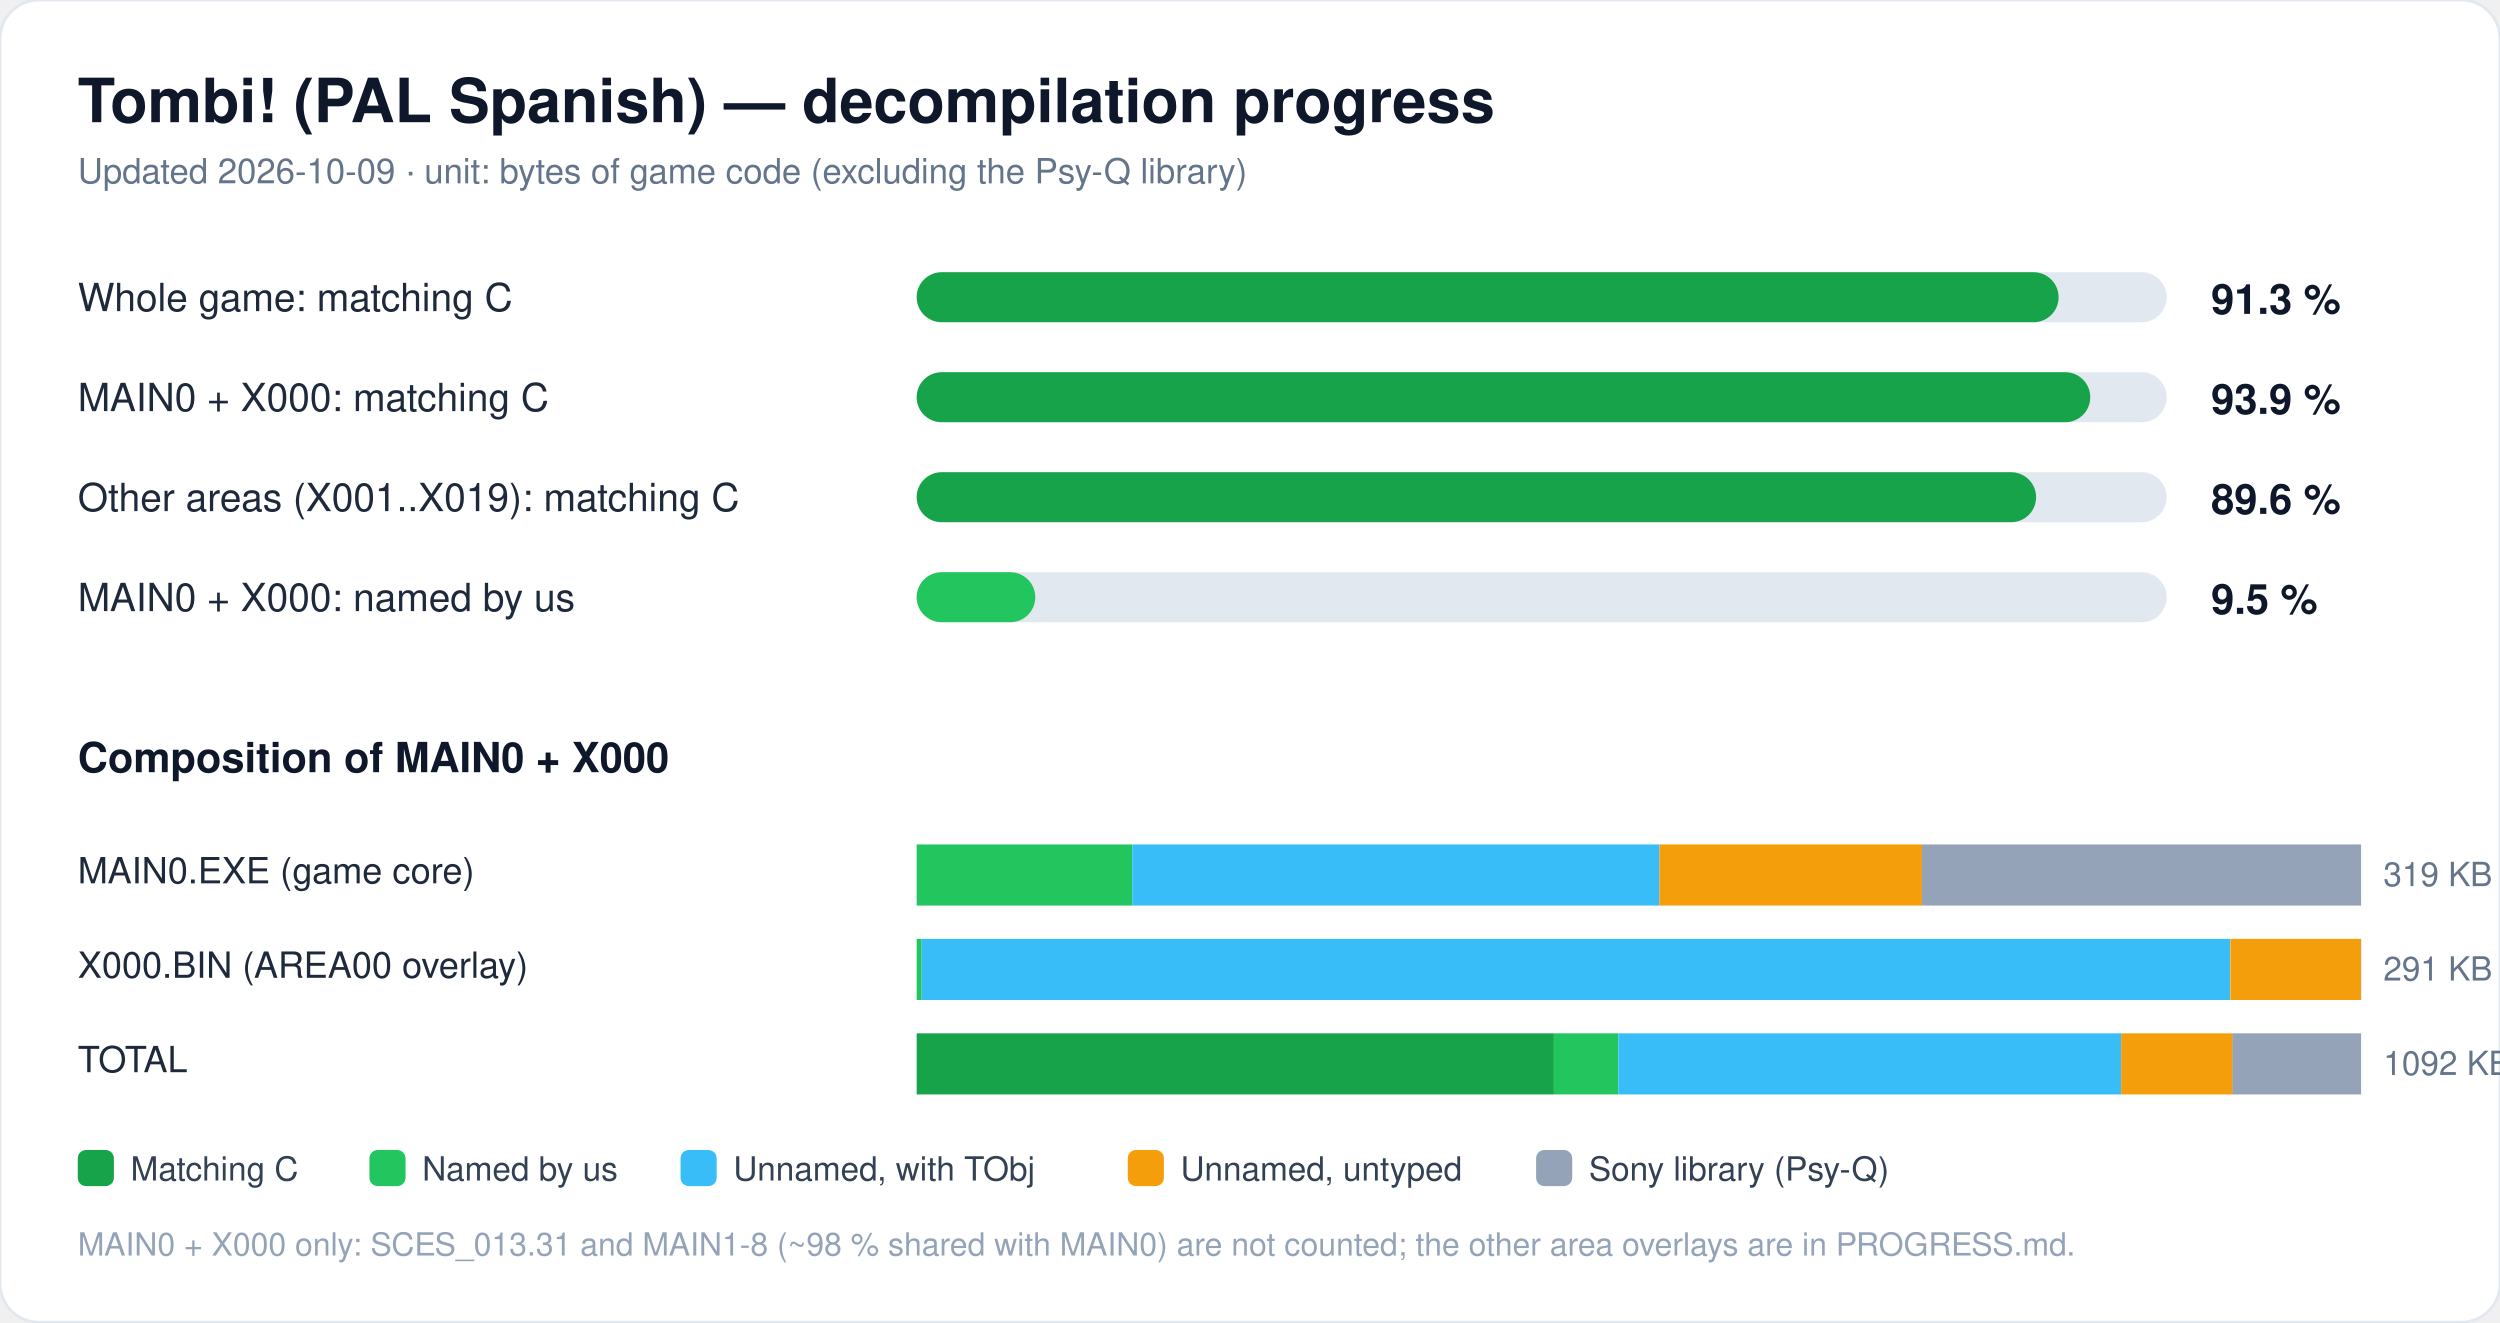
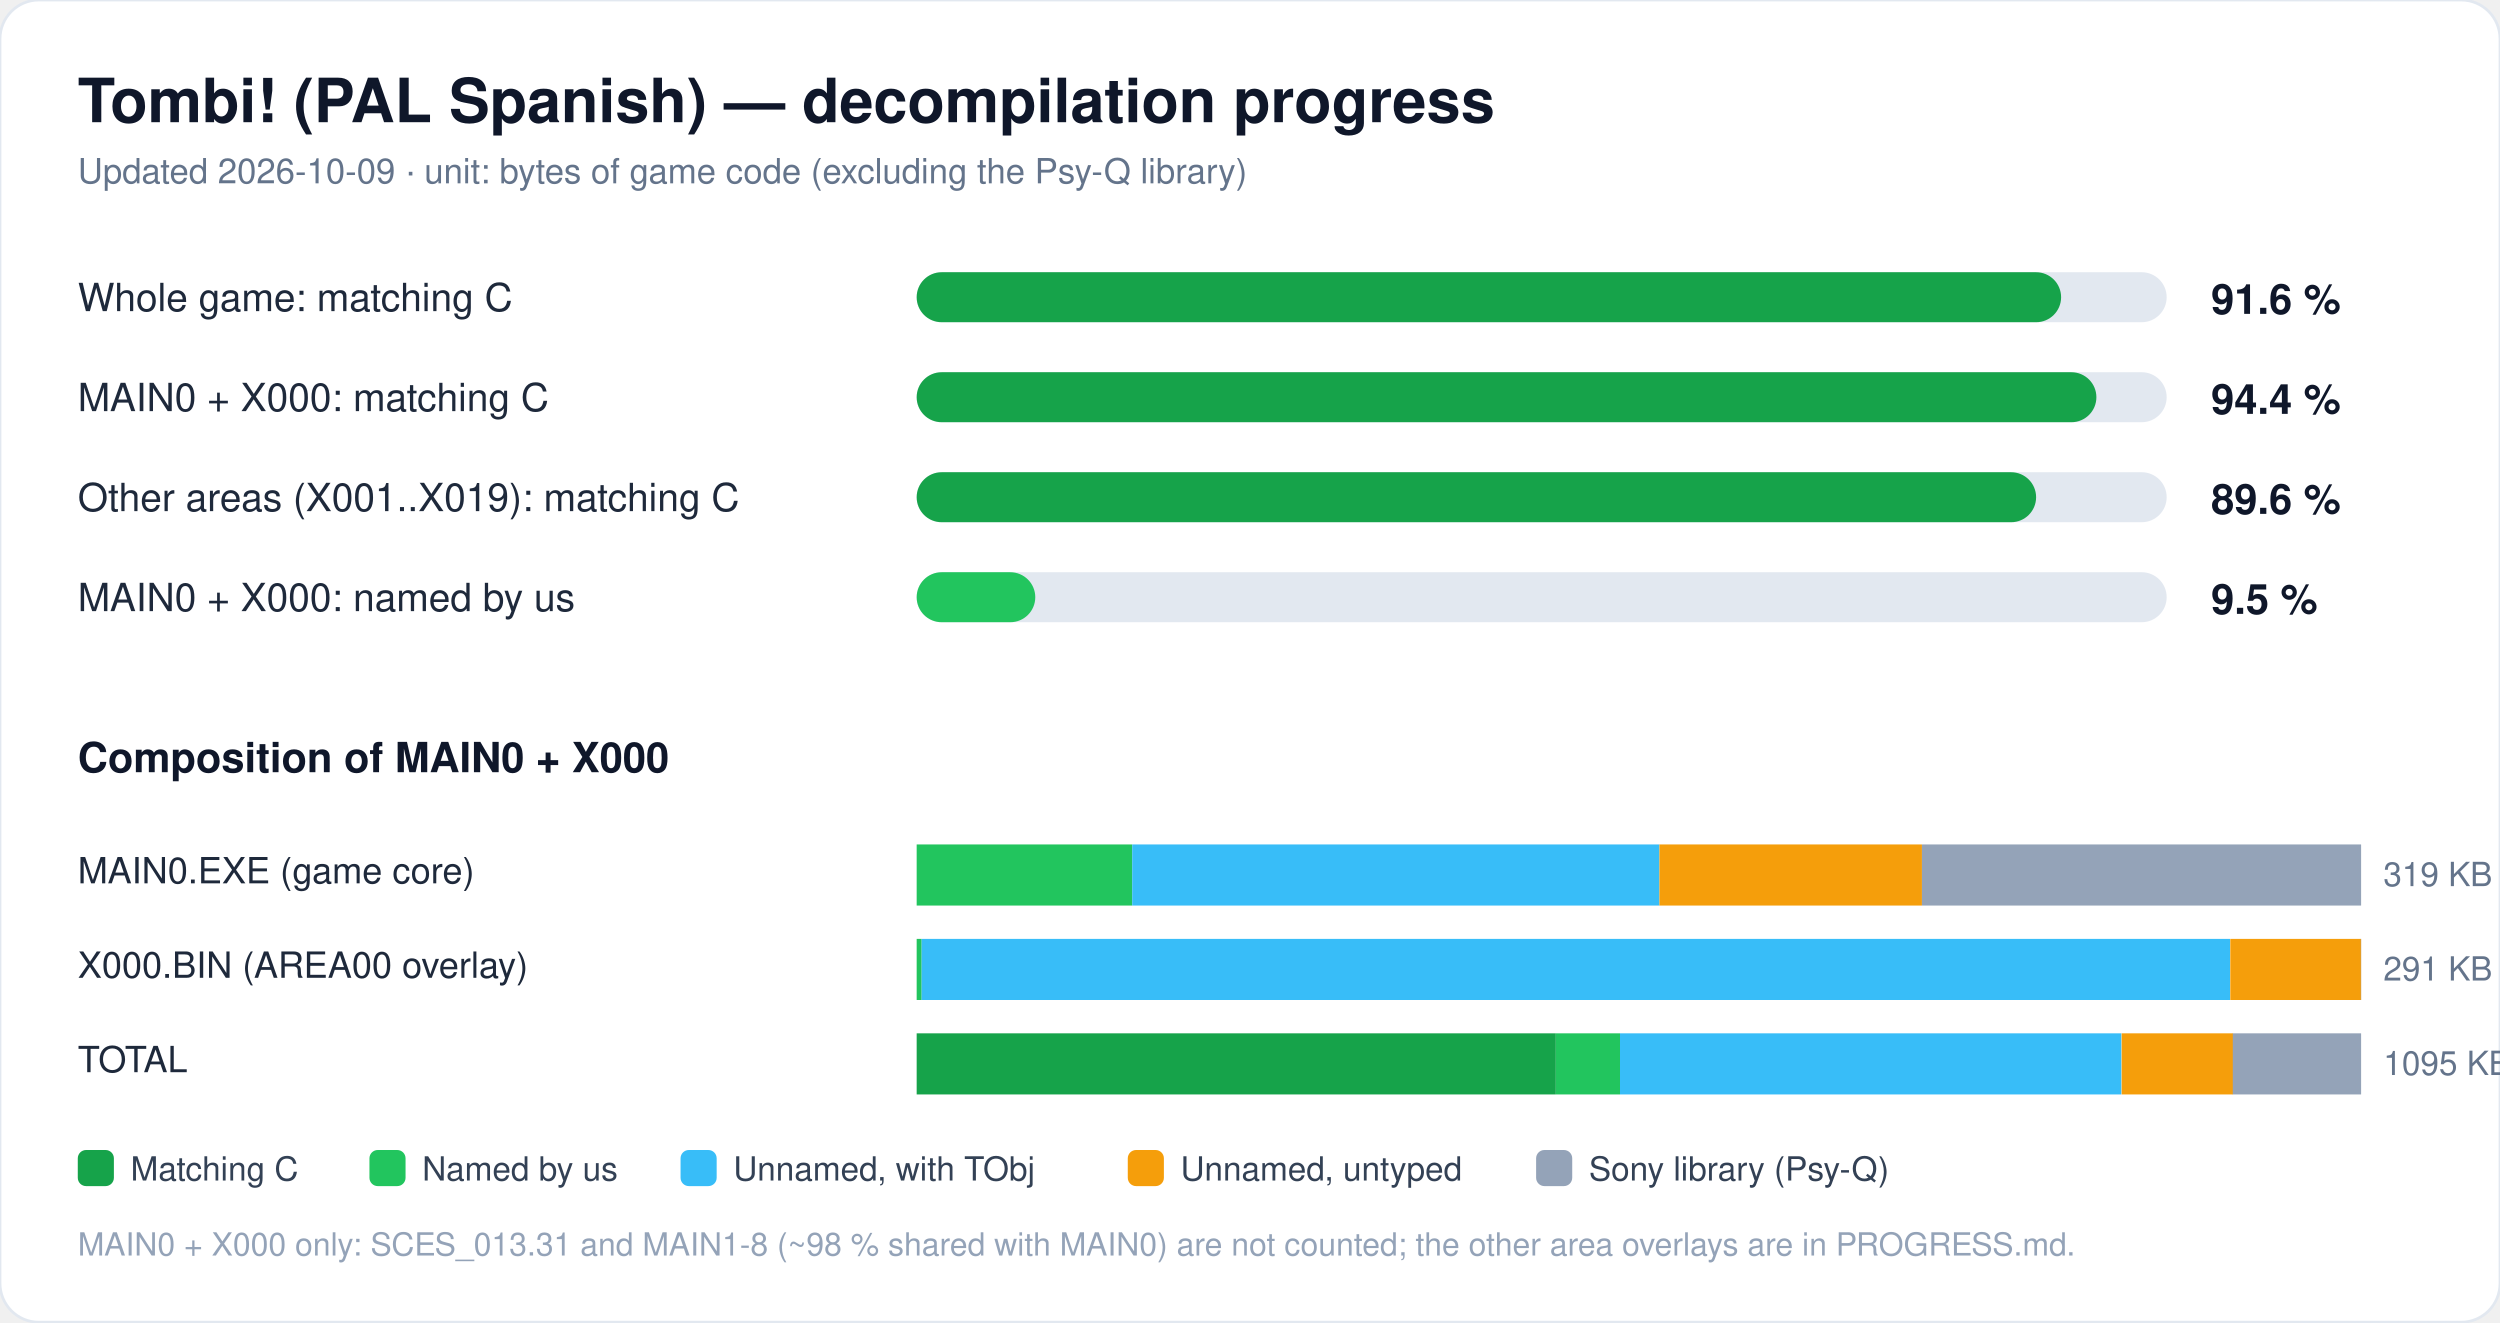
<svg xmlns="http://www.w3.org/2000/svg" width="900" height="476" viewBox="0 0 900 476" role="img" aria-label="Decompilation progress">
  <rect width="900" height="476" rx="14" fill="#ffffff" stroke="#e2e8f0" />
  <text x="28" y="44" font-family="Segoe UI,Helvetica,Arial,sans-serif" font-size="22" font-weight="700" fill="#0f172a">Tombi! (PAL Spanish) — decompilation progress</text>
  <text x="28" y="66" font-family="Segoe UI,Helvetica,Arial,sans-serif" font-size="12.5" fill="#64748b">Updated 2026-10-09 · unit: bytes of game code (excluding the Psy-Q library)</text>
  <text x="28" y="112" font-family="Segoe UI,Helvetica,Arial,sans-serif" font-size="14" fill="#1e293b">Whole game: matching C</text>
  <rect x="330" y="98" width="450" height="18" rx="9" fill="#e2e8f0" />
-   <rect x="330" y="98" width="411.1" height="18" rx="9" fill="#16a34a" />
-   <text x="796" y="113" font-family="Segoe UI,Helvetica,Arial,sans-serif" font-size="15" font-weight="700" fill="#0f172a">91.3 %</text>
+   <rect x="330" y="98" width="412.0" height="18" rx="9" fill="#16a34a" />
+   <text x="796" y="113" font-family="Segoe UI,Helvetica,Arial,sans-serif" font-size="15" font-weight="700" fill="#0f172a">91.6 %</text>
  <text x="28" y="148" font-family="Segoe UI,Helvetica,Arial,sans-serif" font-size="14" fill="#1e293b">MAIN0 + X000: matching C</text>
  <rect x="330" y="134" width="450" height="18" rx="9" fill="#e2e8f0" />
-   <rect x="330" y="134" width="422.5" height="18" rx="9" fill="#16a34a" />
-   <text x="796" y="149" font-family="Segoe UI,Helvetica,Arial,sans-serif" font-size="15" font-weight="700" fill="#0f172a">93.9 %</text>
+   <rect x="330" y="134" width="424.7" height="18" rx="9" fill="#16a34a" />
+   <text x="796" y="149" font-family="Segoe UI,Helvetica,Arial,sans-serif" font-size="15" font-weight="700" fill="#0f172a">94.4 %</text>
  <text x="28" y="184" font-family="Segoe UI,Helvetica,Arial,sans-serif" font-size="14" fill="#1e293b">Other areas (X001..X019): matching C</text>
  <rect x="330" y="170" width="450" height="18" rx="9" fill="#e2e8f0" />
  <rect x="330" y="170" width="403.0" height="18" rx="9" fill="#16a34a" />
  <text x="796" y="185" font-family="Segoe UI,Helvetica,Arial,sans-serif" font-size="15" font-weight="700" fill="#0f172a">89.6 %</text>
  <text x="28" y="220" font-family="Segoe UI,Helvetica,Arial,sans-serif" font-size="14" fill="#1e293b">MAIN0 + X000: named by us</text>
  <rect x="330" y="206" width="450" height="18" rx="9" fill="#e2e8f0" />
  <rect x="330" y="206" width="42.7" height="18" rx="9" fill="#22c55e" />
  <text x="796" y="221" font-family="Segoe UI,Helvetica,Arial,sans-serif" font-size="15" font-weight="700" fill="#0f172a">9.5 %</text>
  <text x="28" y="278" font-family="Segoe UI,Helvetica,Arial,sans-serif" font-size="15" font-weight="700" fill="#0f172a">Composition of MAIN0 + X000</text>
  <text x="28" y="318" font-family="Segoe UI,Helvetica,Arial,sans-serif" font-size="13" fill="#1e293b">MAIN0.EXE (game core)</text>
  <rect x="330.0" y="304" width="77.6" height="22" fill="#22c55e" />
  <rect x="407.6" y="304" width="189.8" height="22" fill="#38bdf8" />
  <rect x="597.4" y="304" width="94.5" height="22" fill="#f59e0b" />
  <rect x="691.9" y="304" width="158.1" height="22" fill="#94a3b8" />
  <text x="858" y="319" font-family="Segoe UI,Helvetica,Arial,sans-serif" font-size="12" fill="#64748b" text-anchor="start">319 KB</text>
  <text x="28" y="352" font-family="Segoe UI,Helvetica,Arial,sans-serif" font-size="13" fill="#1e293b">X000.BIN (AREA00 overlay)</text>
  <rect x="330.0" y="338" width="1.8" height="22" fill="#22c55e" />
  <rect x="331.8" y="338" width="471.0" height="22" fill="#38bdf8" />
  <rect x="802.9" y="338" width="47.1" height="22" fill="#f59e0b" />
  <rect x="849.9" y="338" width="0.1" height="22" fill="#94a3b8" />
  <text x="858" y="353" font-family="Segoe UI,Helvetica,Arial,sans-serif" font-size="12" fill="#64748b" text-anchor="start">291 KB</text>
  <text x="28" y="386" font-family="Segoe UI,Helvetica,Arial,sans-serif" font-size="13" fill="#1e293b">TOTAL</text>
-   <rect x="330.0" y="372" width="229.4" height="22" fill="#16a34a" />
-   <rect x="559.4" y="372" width="23.2" height="22" fill="#22c55e" />
-   <rect x="582.6" y="372" width="181.0" height="22" fill="#38bdf8" />
-   <rect x="763.6" y="372" width="40.2" height="22" fill="#f59e0b" />
-   <rect x="803.7" y="372" width="46.3" height="22" fill="#94a3b8" />
-   <text x="858" y="387" font-family="Segoe UI,Helvetica,Arial,sans-serif" font-size="12" fill="#64748b" text-anchor="start">1092 KB</text>
+   <rect x="330.0" y="372" width="230.1" height="22" fill="#16a34a" />
+   <rect x="560.1" y="372" width="23.1" height="22" fill="#22c55e" />
+   <rect x="583.2" y="372" width="180.5" height="22" fill="#38bdf8" />
+   <rect x="763.8" y="372" width="40.1" height="22" fill="#f59e0b" />
+   <rect x="803.8" y="372" width="46.2" height="22" fill="#94a3b8" />
+   <text x="858" y="387" font-family="Segoe UI,Helvetica,Arial,sans-serif" font-size="12" fill="#64748b" text-anchor="start">1095 KB</text>
  <rect x="28" y="414" width="13" height="13" rx="3" fill="#16a34a" />
  <text x="47" y="425" font-family="Segoe UI,Helvetica,Arial,sans-serif" font-size="12" fill="#334155">Matching C</text>
  <rect x="133" y="414" width="13" height="13" rx="3" fill="#22c55e" />
  <text x="152" y="425" font-family="Segoe UI,Helvetica,Arial,sans-serif" font-size="12" fill="#334155">Named by us</text>
  <rect x="245" y="414" width="13" height="13" rx="3" fill="#38bdf8" />
  <text x="264" y="425" font-family="Segoe UI,Helvetica,Arial,sans-serif" font-size="12" fill="#334155">Unnamed, with TObj</text>
  <rect x="406" y="414" width="13" height="13" rx="3" fill="#f59e0b" />
  <text x="425" y="425" font-family="Segoe UI,Helvetica,Arial,sans-serif" font-size="12" fill="#334155">Unnamed, untyped</text>
  <rect x="553" y="414" width="13" height="13" rx="3" fill="#94a3b8" />
  <text x="572" y="425" font-family="Segoe UI,Helvetica,Arial,sans-serif" font-size="12" fill="#334155">Sony library (Psy-Q)</text>
  <text x="28" y="452" font-family="Segoe UI,Helvetica,Arial,sans-serif" font-size="11.5" fill="#94a3b8">MAIN0 + X000 only: SCES_013.31 and MAIN1-8 (~98 % shared with MAIN0) are not counted; the other area overlays are in PROGRESS.md.</text>
</svg>
